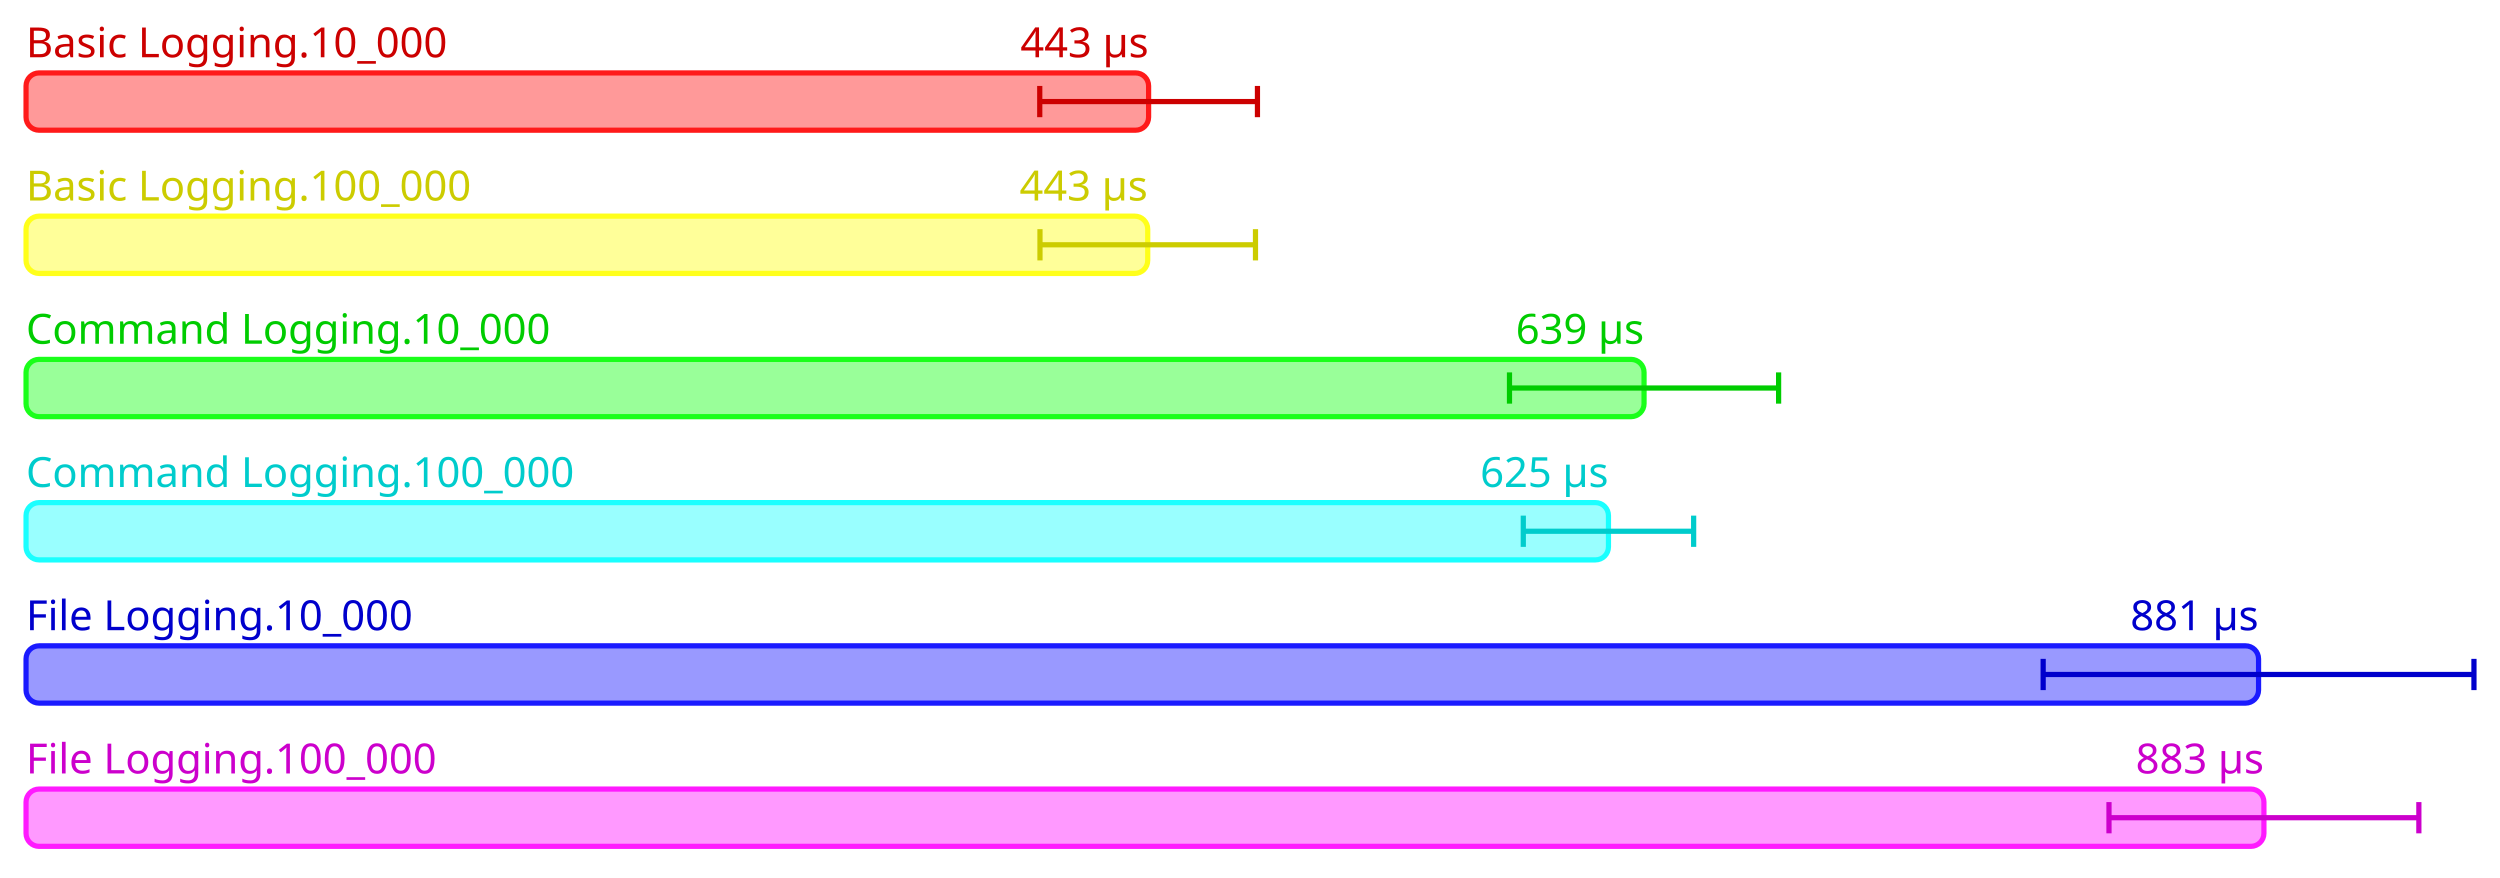
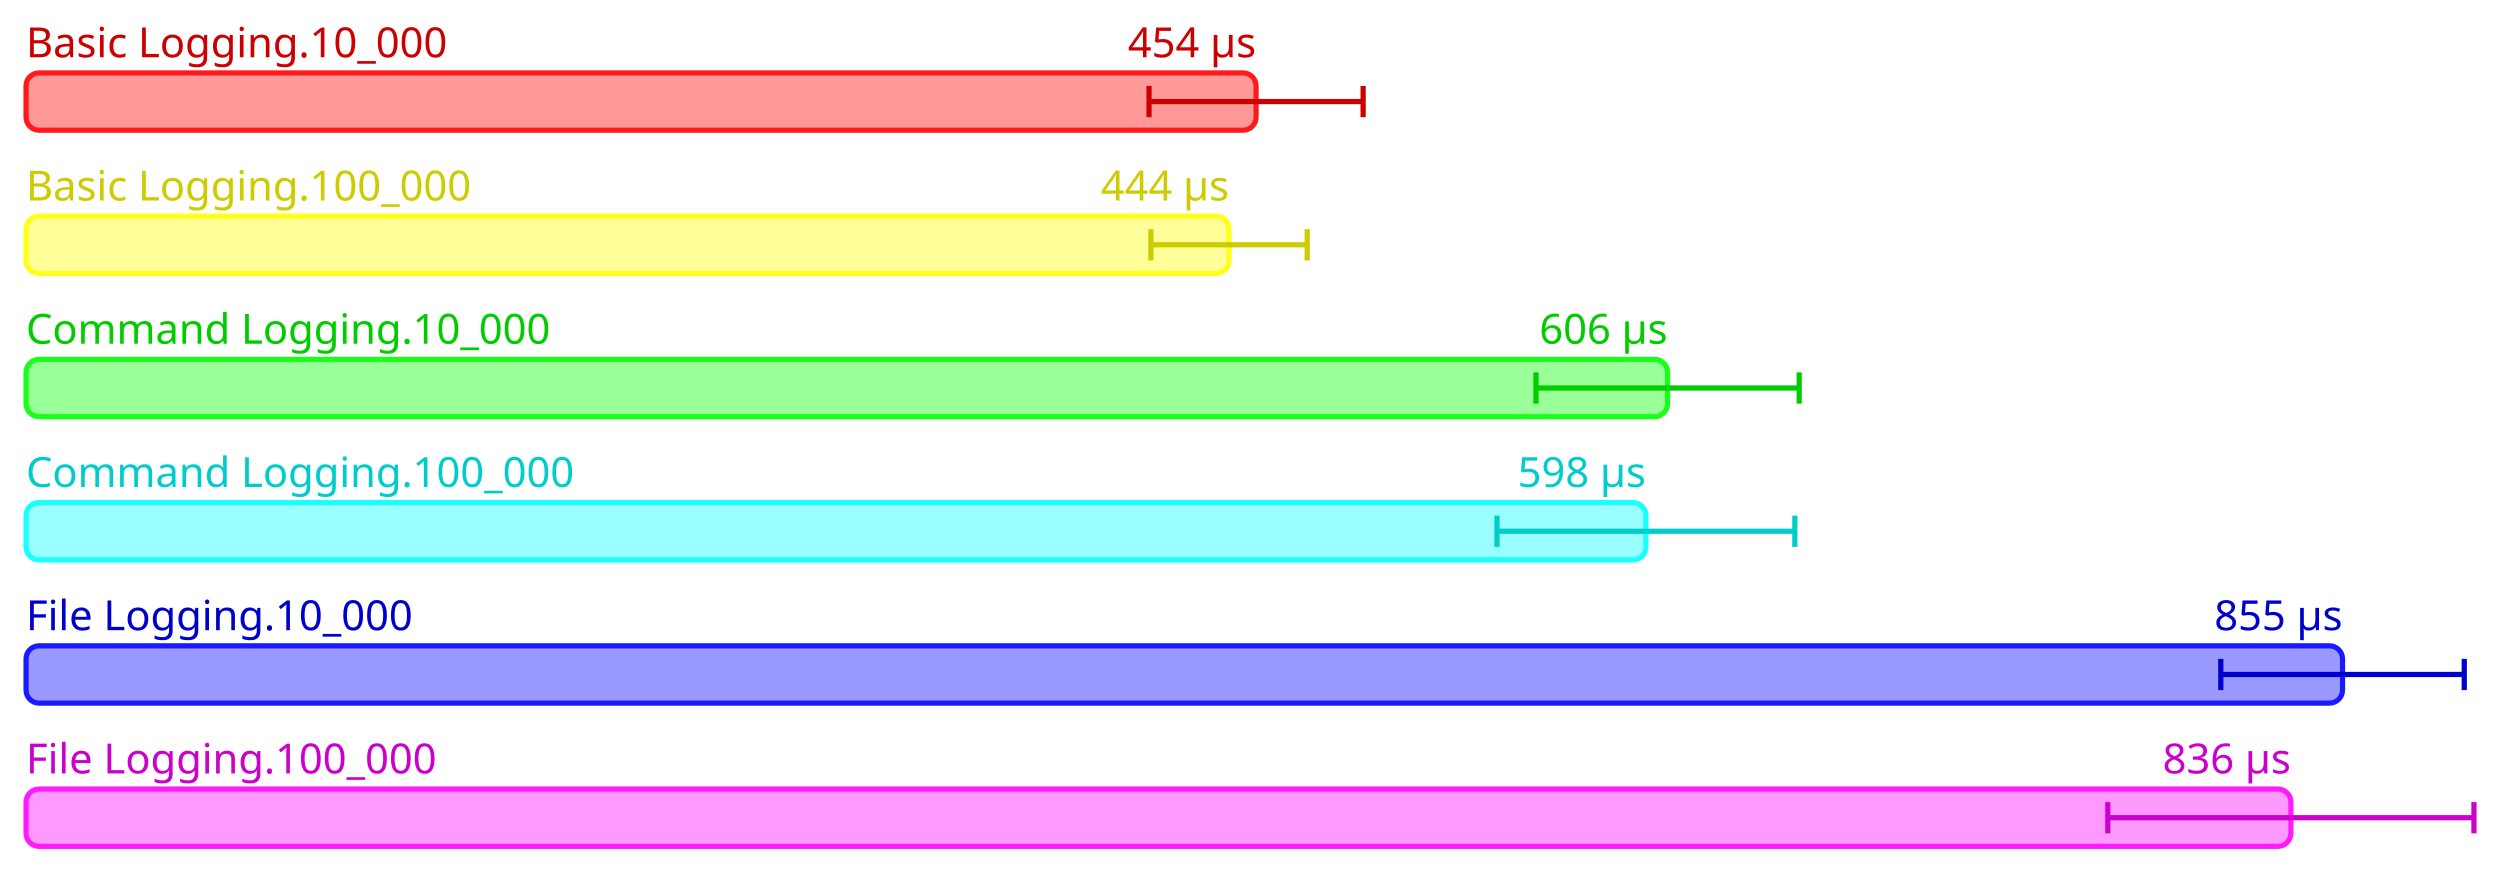
<svg xmlns="http://www.w3.org/2000/svg" height="337" width="960.0" font-size="16" font-family="sans-serif" stroke-width="2">
  <g transform="translate(10.0 0)">
    <g fill="hsl(0, 100%, 40%)">
      <text y="22">Basic Logging.10_000</text>
-       <text y="22" x="431.063" text-anchor="end">443  μs</text>
+       <text y="22" x="472.335" text-anchor="end">454  μs</text>
    </g>
    <g>
-       <rect y="28" rx="5" height="22" width="431.063" fill="hsl(0, 100%, 80%)" stroke="hsl(0, 100%, 55%)" />
+       <rect y="28" rx="5" height="22" width="472.335" fill="hsl(0, 100%, 80%)" stroke="hsl(0, 100%, 55%)" />
      <g stroke="hsl(0, 100%, 40%)">
-         <line x1="389.264" x2="472.862" y1="39" y2="39" />
-         <line x1="389.264" x2="389.264" y1="33" y2="45" />
-         <line x1="472.862" x2="472.862" y1="33" y2="45" />
+         <line x1="431.23" x2="513.441" y1="39" y2="39" />
+         <line x1="431.23" x2="431.23" y1="33" y2="45" />
+         <line x1="513.441" x2="513.441" y1="33" y2="45" />
      </g>
    </g>
    <g fill="hsl(60, 100%, 40%)">
      <text y="77">Basic Logging.100_000</text>
-       <text y="77" x="430.728" text-anchor="end">443  μs</text>
+       <text y="77" x="461.956" text-anchor="end">444  μs</text>
    </g>
    <g>
-       <rect y="83" rx="5" height="22" width="430.728" fill="hsl(60, 100%, 80%)" stroke="hsl(60, 100%, 55%)" />
+       <rect y="83" rx="5" height="22" width="461.956" fill="hsl(60, 100%, 80%)" stroke="hsl(60, 100%, 55%)" />
      <g stroke="hsl(60, 100%, 40%)">
-         <line x1="389.35" x2="472.106" y1="94" y2="94" />
-         <line x1="389.35" x2="389.35" y1="88" y2="100" />
-         <line x1="472.106" x2="472.106" y1="88" y2="100" />
+         <line x1="431.951" x2="491.962" y1="94" y2="94" />
+         <line x1="431.951" x2="431.951" y1="88" y2="100" />
+         <line x1="491.962" x2="491.962" y1="88" y2="100" />
      </g>
    </g>
    <g fill="hsl(120, 100%, 40%)">
      <text y="132">Command Logging.10_000</text>
-       <text y="132" x="621.314" text-anchor="end">639  μs</text>
+       <text y="132" x="630.349" text-anchor="end">606  μs</text>
    </g>
    <g>
-       <rect y="138" rx="5" height="22" width="621.314" fill="hsl(120, 100%, 80%)" stroke="hsl(120, 100%, 55%)" />
+       <rect y="138" rx="5" height="22" width="630.349" fill="hsl(120, 100%, 80%)" stroke="hsl(120, 100%, 55%)" />
      <g stroke="hsl(120, 100%, 40%)">
-         <line x1="569.644" x2="672.985" y1="149" y2="149" />
-         <line x1="569.644" x2="569.644" y1="143" y2="155" />
-         <line x1="672.985" x2="672.985" y1="143" y2="155" />
+         <line x1="579.81" x2="680.887" y1="149" y2="149" />
+         <line x1="579.81" x2="579.81" y1="143" y2="155" />
+         <line x1="680.887" x2="680.887" y1="143" y2="155" />
      </g>
    </g>
    <g fill="hsl(180, 100%, 40%)">
      <text y="187">Command Logging.100_000</text>
-       <text y="187" x="607.651" text-anchor="end">625  μs</text>
+       <text y="187" x="622.032" text-anchor="end">598  μs</text>
    </g>
    <g>
-       <rect y="193" rx="5" height="22" width="607.651" fill="hsl(180, 100%, 80%)" stroke="hsl(180, 100%, 55%)" />
+       <rect y="193" rx="5" height="22" width="622.032" fill="hsl(180, 100%, 80%)" stroke="hsl(180, 100%, 55%)" />
      <g stroke="hsl(180, 100%, 40%)">
-         <line x1="574.944" x2="640.358" y1="204" y2="204" />
-         <line x1="574.944" x2="574.944" y1="198" y2="210" />
-         <line x1="640.358" x2="640.358" y1="198" y2="210" />
+         <line x1="564.847" x2="679.217" y1="204" y2="204" />
+         <line x1="564.847" x2="564.847" y1="198" y2="210" />
+         <line x1="679.217" x2="679.217" y1="198" y2="210" />
      </g>
    </g>
    <g fill="hsl(240, 100%, 40%)">
      <text y="242">File Logging.10_000</text>
-       <text y="242" x="857.287" text-anchor="end">881  μs</text>
+       <text y="242" x="889.531" text-anchor="end">855  μs</text>
    </g>
    <g>
-       <rect y="248" rx="5" height="22" width="857.287" fill="hsl(240, 100%, 80%)" stroke="hsl(240, 100%, 55%)" />
+       <rect y="248" rx="5" height="22" width="889.531" fill="hsl(240, 100%, 80%)" stroke="hsl(240, 100%, 55%)" />
      <g stroke="hsl(240, 100%, 40%)">
-         <line x1="774.573" x2="940.0" y1="259" y2="259" />
-         <line x1="774.573" x2="774.573" y1="253" y2="265" />
-         <line x1="940.0" x2="940.0" y1="253" y2="265" />
+         <line x1="842.787" x2="936.275" y1="259" y2="259" />
+         <line x1="842.787" x2="842.787" y1="253" y2="265" />
+         <line x1="936.275" x2="936.275" y1="253" y2="265" />
      </g>
    </g>
    <g fill="hsl(300, 100%, 40%)">
      <text y="297">File Logging.100_000</text>
-       <text y="297" x="859.346" text-anchor="end">883  μs</text>
+       <text y="297" x="869.699" text-anchor="end">836  μs</text>
    </g>
    <g>
-       <rect y="303" rx="5" height="22" width="859.346" fill="hsl(300, 100%, 80%)" stroke="hsl(300, 100%, 55%)" />
+       <rect y="303" rx="5" height="22" width="869.699" fill="hsl(300, 100%, 80%)" stroke="hsl(300, 100%, 55%)" />
      <g stroke="hsl(300, 100%, 40%)">
-         <line x1="799.851" x2="918.84" y1="314" y2="314" />
-         <line x1="799.851" x2="799.851" y1="308" y2="320" />
-         <line x1="918.84" x2="918.84" y1="308" y2="320" />
+         <line x1="799.398" x2="940.0" y1="314" y2="314" />
+         <line x1="799.398" x2="799.398" y1="308" y2="320" />
+         <line x1="940.0" x2="940.0" y1="308" y2="320" />
      </g>
    </g>
  </g>
</svg>
